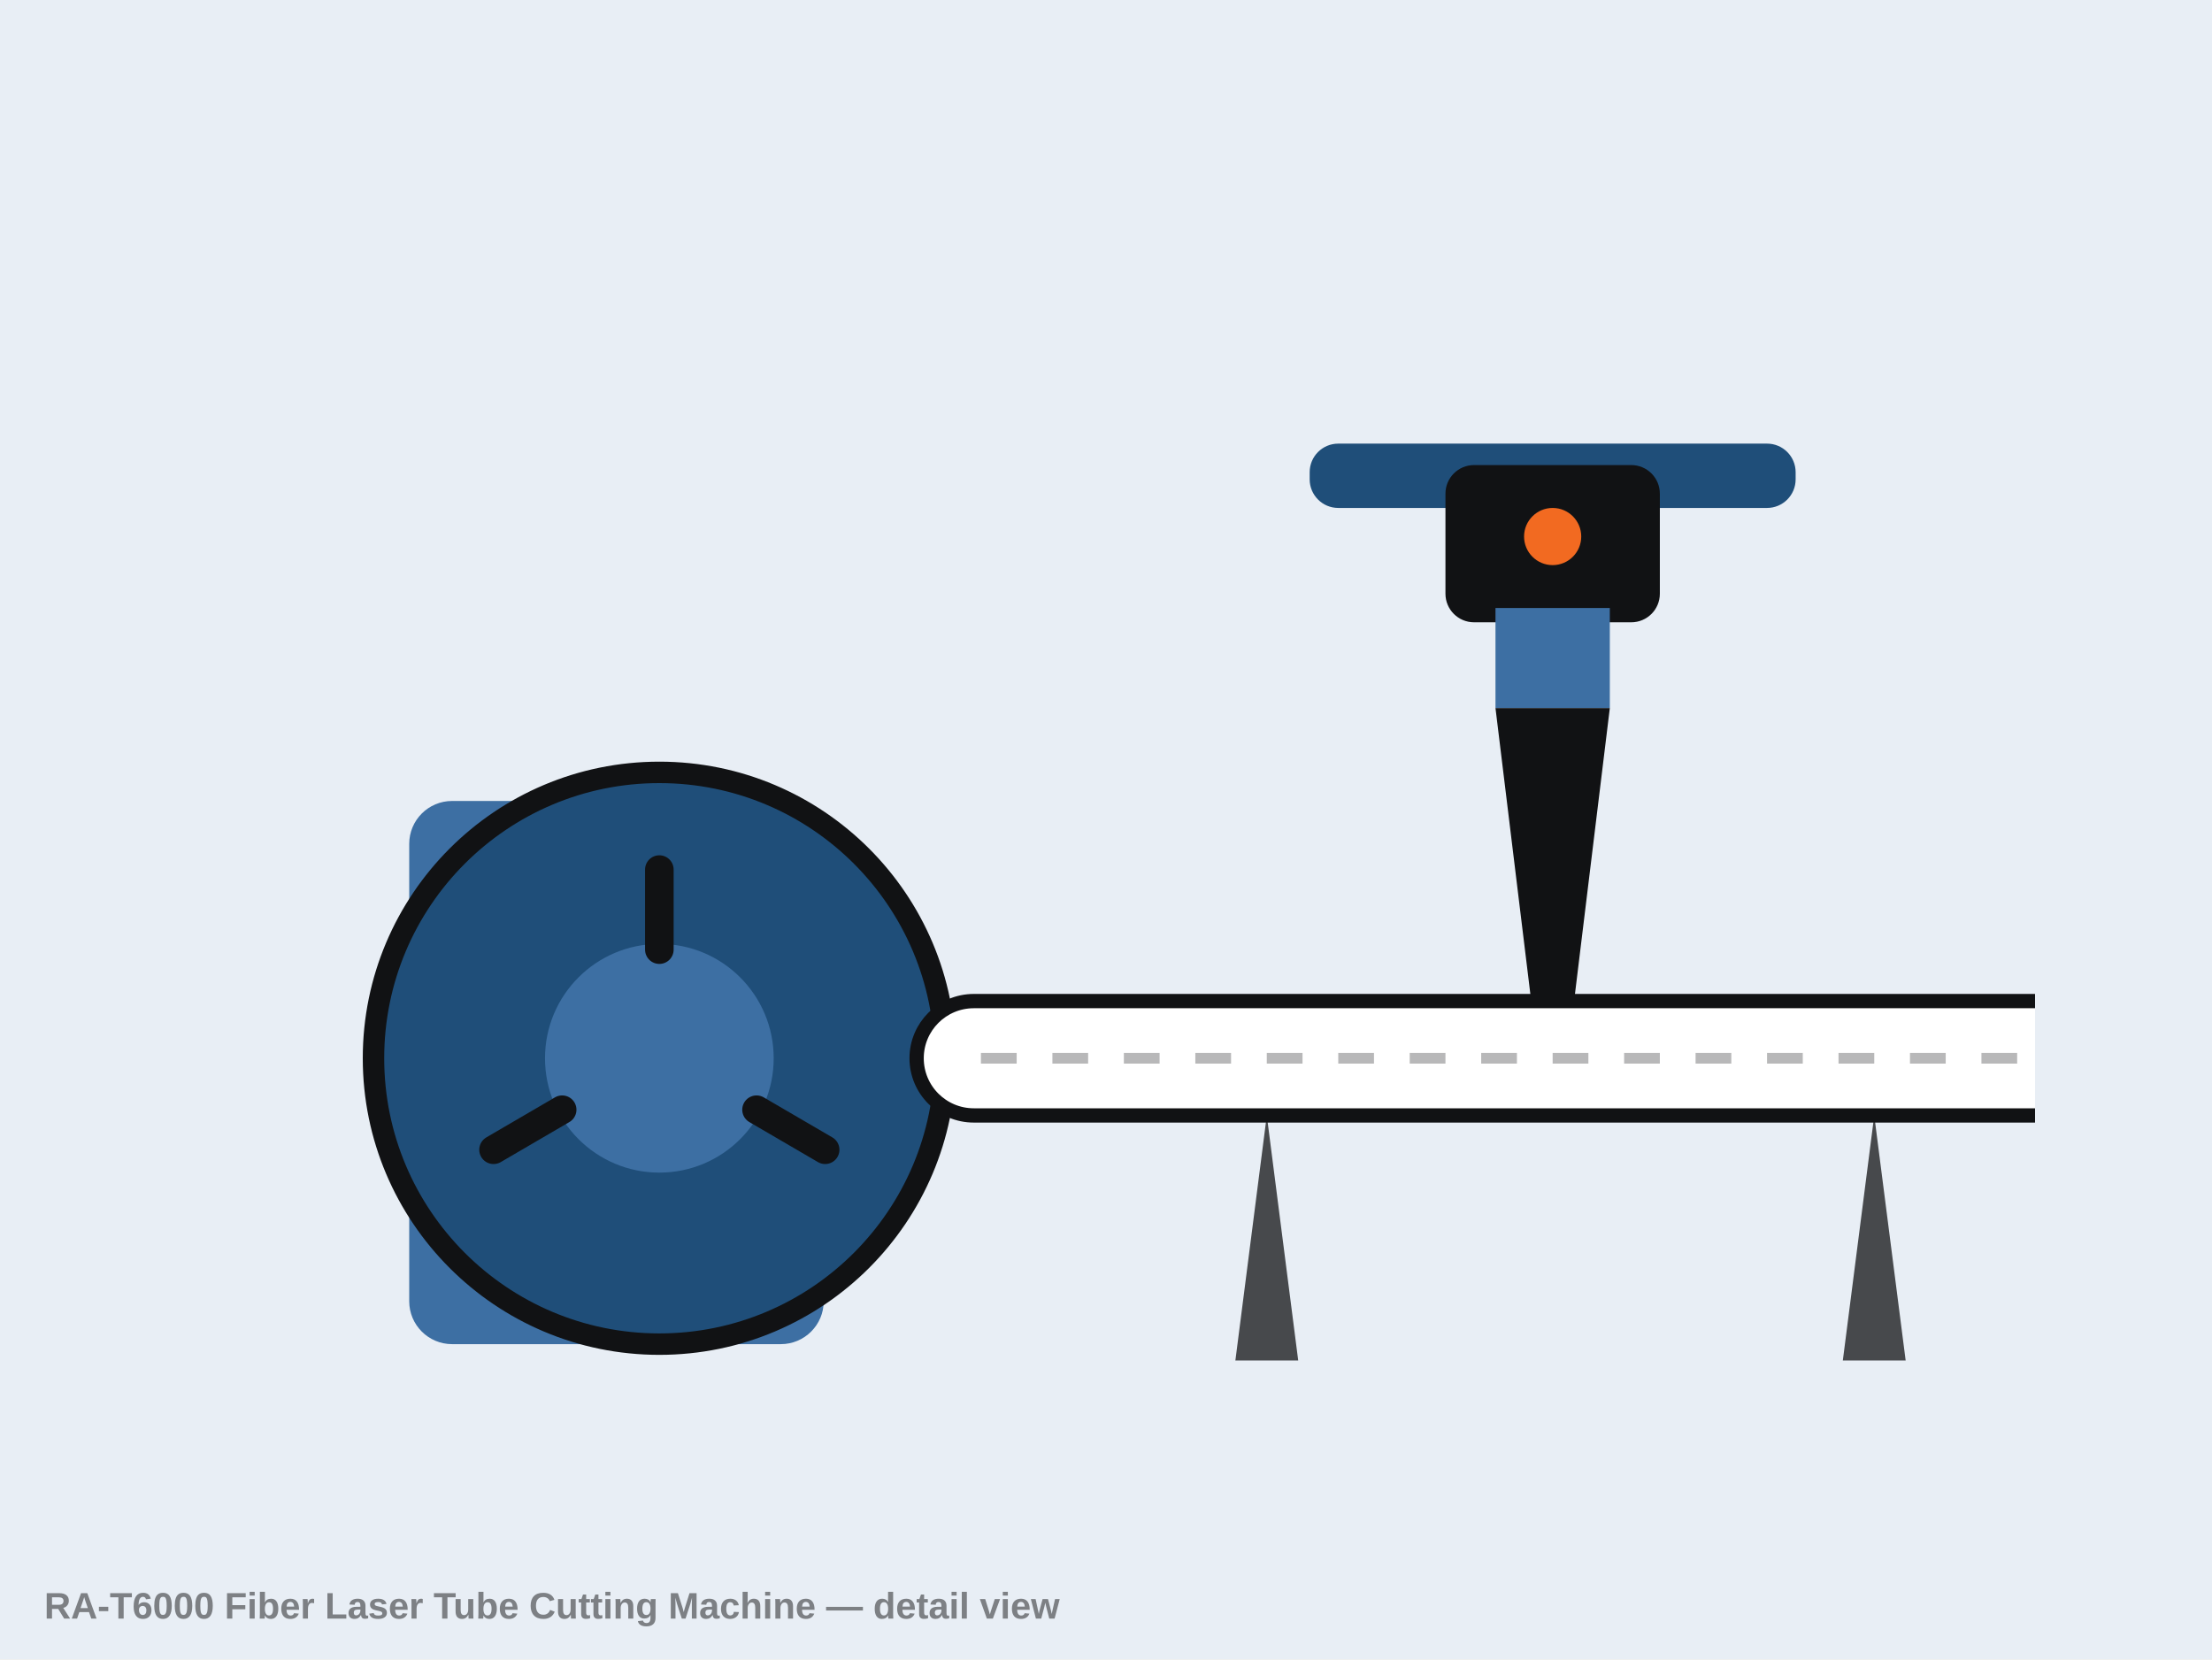
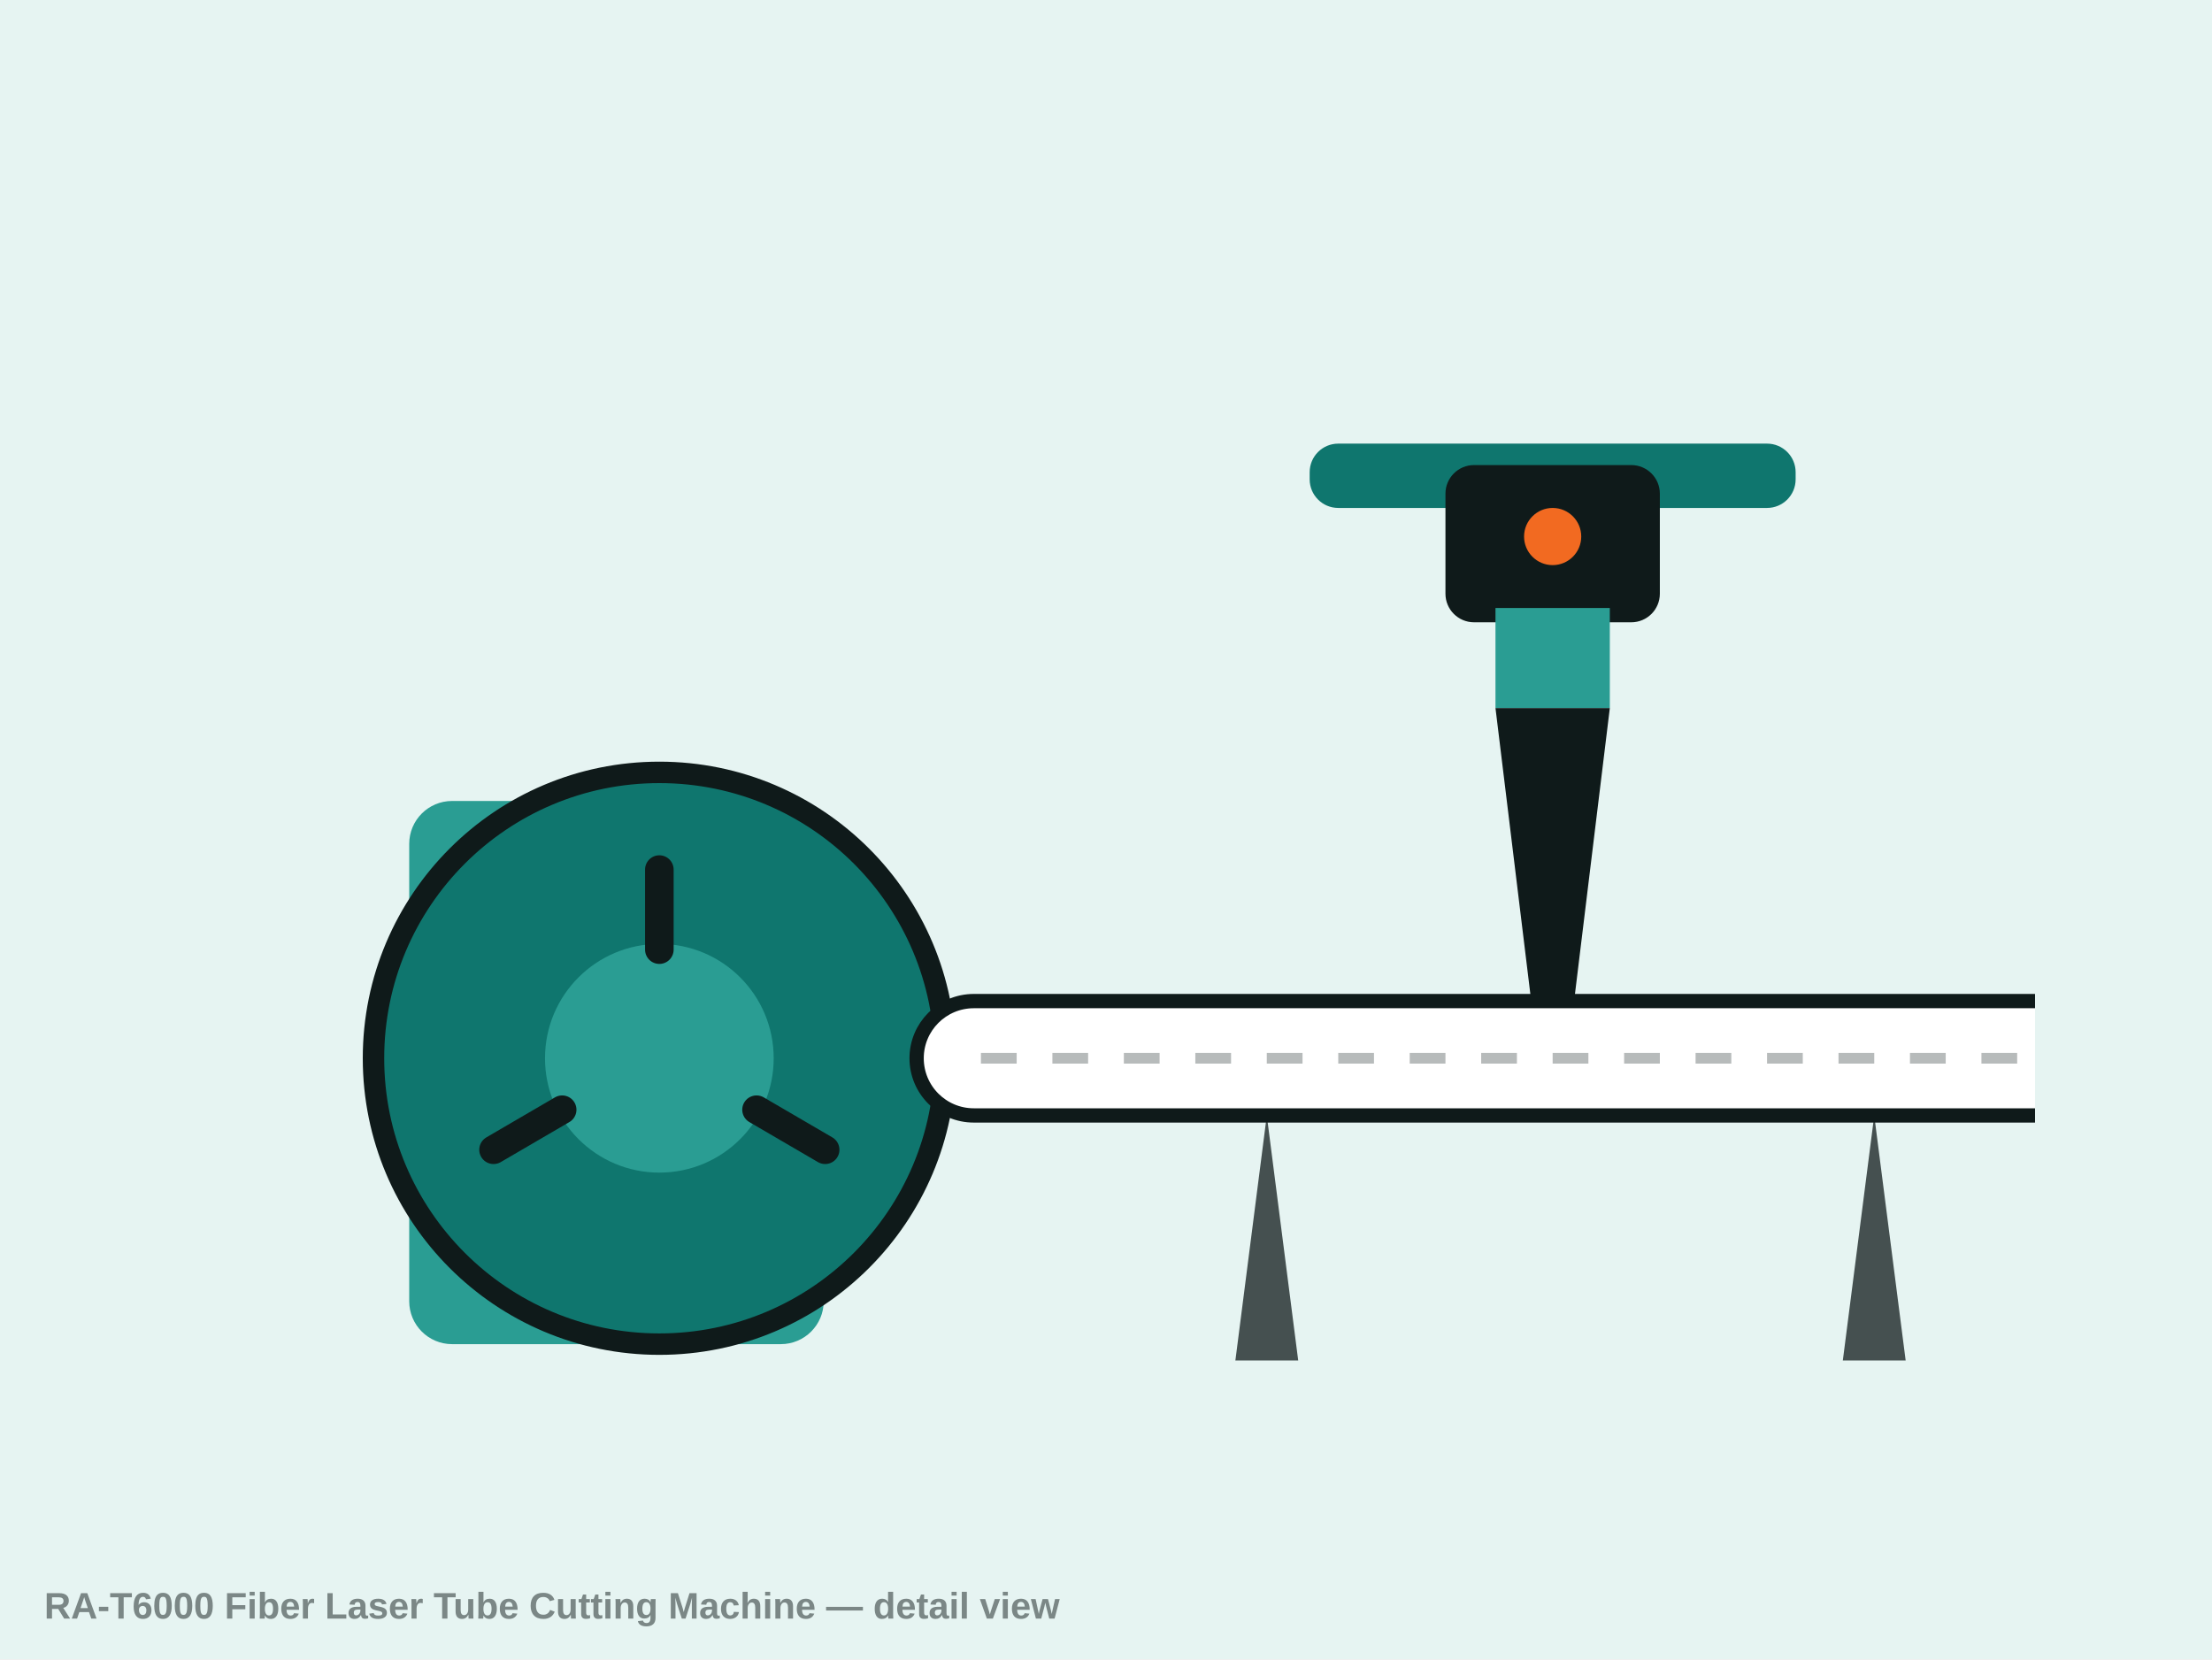
<svg xmlns="http://www.w3.org/2000/svg" width="1200" height="900" viewBox="0 0 1200 900">
-   <rect width="1200" height="900" fill="#E8EEF5" />
+   <rect width="1200" height="900" fill="#E6F4F2" />
  <g transform="translate(96 162) scale(1.8)">
    <svg x="0" y="0" width="560" height="320" viewBox="107.5 40 260 200" preserveAspectRatio="xMidYMid slice">
      <g>
-         <ellipse cx="270" cy="278" rx="270" ry="12" fill="#111214" opacity="0.16" />
-         <rect x="10" y="224" width="122" height="46" rx="6" fill="#3D6FA3" opacity="0.16" />
-         <rect x="15" y="228" width="112" height="8" rx="4" fill="#3D6FA3" stroke="#111214" stroke-width="1.2" />
-         <rect x="15" y="240" width="112" height="8" rx="4" fill="#E1E2E5" stroke="#111214" stroke-width="1.2" />
-         <rect x="15" y="252" width="112" height="8" rx="4" fill="#E1E2E5" stroke="#111214" stroke-width="1.2" />
-         <rect x="40" y="258" width="480" height="14" rx="4" fill="#111214" />
-         <rect x="82" y="272" width="16" height="0" fill="#111214" />
-         <rect x="192" y="272" width="16" height="0" fill="#111214" />
-         <rect x="312" y="272" width="16" height="0" fill="#111214" />
-         <rect x="422" y="272" width="16" height="0" fill="#111214" />
-         <rect x="487" y="272" width="16" height="0" fill="#111214" />
-         <rect x="140" y="136" width="58" height="76" rx="6" fill="#3D6FA3" />
-         <circle cx="175" cy="172" r="40" fill="#1F4E79" />
-         <circle cx="175" cy="172" r="40" fill="none" stroke="#111214" stroke-width="3" />
-         <circle cx="175" cy="172" r="16" fill="#3D6FA3" />
-         <g stroke="#111214" stroke-width="4" stroke-linecap="round">
+         <ellipse cx="270" cy="278" rx="270" ry="12" fill="#0F1A1A" opacity="0.16" />
+         <rect x="10" y="224" width="122" height="46" rx="6" fill="#2A9D93" opacity="0.16" />
+         <rect x="15" y="228" width="112" height="8" rx="4" fill="#2A9D93" stroke="#0F1A1A" stroke-width="1.2" />
+         <rect x="15" y="240" width="112" height="8" rx="4" fill="#E1E2E5" stroke="#0F1A1A" stroke-width="1.2" />
+         <rect x="15" y="252" width="112" height="8" rx="4" fill="#E1E2E5" stroke="#0F1A1A" stroke-width="1.2" />
+         <rect x="40" y="258" width="480" height="14" rx="4" fill="#0F1A1A" />
+         <rect x="82" y="272" width="16" height="0" fill="#0F1A1A" />
+         <rect x="192" y="272" width="16" height="0" fill="#0F1A1A" />
+         <rect x="312" y="272" width="16" height="0" fill="#0F1A1A" />
+         <rect x="422" y="272" width="16" height="0" fill="#0F1A1A" />
+         <rect x="487" y="272" width="16" height="0" fill="#0F1A1A" />
+         <rect x="140" y="136" width="58" height="76" rx="6" fill="#2A9D93" />
+         <circle cx="175" cy="172" r="40" fill="#0F766E" />
+         <circle cx="175" cy="172" r="40" fill="none" stroke="#0F1A1A" stroke-width="3" />
+         <circle cx="175" cy="172" r="16" fill="#2A9D93" />
+         <g stroke="#0F1A1A" stroke-width="4" stroke-linecap="round">
          <line x1="175" y1="145.6" x2="175" y2="156.8" />
          <line x1="198.2" y1="184.8" x2="188.6" y2="179.2" />
          <line x1="151.8" y1="184.8" x2="161.4" y2="179.2" />
        </g>
-         <path d="M250 258 L260 180 L270 258 Z" fill="#111214" opacity="0.75" />
-         <path d="M335 258 L345 180 L355 258 Z" fill="#111214" opacity="0.75" />
-         <rect x="211" y="164" width="204" height="16" rx="8" fill="#FFFFFF" stroke="#111214" stroke-width="2" />
-         <line x1="220" y1="172" x2="380" y2="172" stroke="#111214" stroke-width="1.5" opacity="0.3" stroke-dasharray="5 5" />
-         <circle cx="415" cy="172" r="15" fill="#1F4E79" stroke="#111214" stroke-width="2" />
-         <rect x="266" y="86" width="68" height="9" rx="4" fill="#1F4E79" />
+         <path d="M250 258 L260 180 L270 258 Z" fill="#0F1A1A" opacity="0.75" />
+         <path d="M335 258 L345 180 L355 258 Z" fill="#0F1A1A" opacity="0.75" />
+         <rect x="211" y="164" width="204" height="16" rx="8" fill="#FFFFFF" stroke="#0F1A1A" stroke-width="2" />
+         <line x1="220" y1="172" x2="380" y2="172" stroke="#0F1A1A" stroke-width="1.5" opacity="0.3" stroke-dasharray="5 5" />
+         <circle cx="415" cy="172" r="15" fill="#0F766E" stroke="#0F1A1A" stroke-width="2" />
+         <rect x="266" y="86" width="68" height="9" rx="4" fill="#0F766E" />
        <g>
-           <rect x="285" y="89" width="30" height="22" rx="4" fill="#111214" />
-           <rect x="292" y="109" width="16" height="14" fill="#3D6FA3" />
-           <path d="M292 123 L308 123 L303 164 L297 164 Z" fill="#111214" />
+           <rect x="285" y="89" width="30" height="22" rx="4" fill="#0F1A1A" />
+           <rect x="292" y="109" width="16" height="14" fill="#2A9D93" />
+           <path d="M292 123 L308 123 L303 164 L297 164 Z" fill="#0F1A1A" />
          <circle cx="300" cy="99" r="4" fill="#F26A21" />
        </g>
        <g>
-           <rect x="430" y="160" width="58" height="24" rx="12" fill="#FFFFFF" stroke="#111214" stroke-width="2" />
-           <line x1="452" y1="160" x2="452" y2="184" stroke="#111214" stroke-width="1.5" stroke-dasharray="3 3" />
-           <line x1="470" y1="160" x2="470" y2="184" stroke="#111214" stroke-width="1.5" stroke-dasharray="3 3" />
+           <rect x="430" y="160" width="58" height="24" rx="12" fill="#FFFFFF" stroke="#0F1A1A" stroke-width="2" />
+           <line x1="452" y1="160" x2="452" y2="184" stroke="#0F1A1A" stroke-width="1.5" stroke-dasharray="3 3" />
+           <line x1="470" y1="160" x2="470" y2="184" stroke="#0F1A1A" stroke-width="1.5" stroke-dasharray="3 3" />
        </g>
        <g>
-           <rect x="498" y="78" width="60" height="100" rx="5" fill="#1F4E79" />
-           <rect x="498" y="78" width="60" height="10" fill="#3D6FA3" />
+           <rect x="498" y="78" width="60" height="100" rx="5" fill="#0F766E" />
+           <rect x="498" y="78" width="60" height="10" fill="#2A9D93" />
          <g>
-             <rect x="506" y="94" width="44" height="42" rx="3" fill="#111214" />
-             <rect x="509" y="97" width="38" height="36" rx="2" fill="#3D6FA3" opacity="0.9" />
+             <rect x="506" y="94" width="44" height="42" rx="3" fill="#0F1A1A" />
+             <rect x="509" y="97" width="38" height="36" rx="2" fill="#2A9D93" opacity="0.9" />
            <rect x="512" y="111.64" width="32" height="5.88" fill="#F26A21" opacity="0.85" />
            <rect x="512" y="120.88" width="19.2" height="4.2" fill="#FFFFFF" opacity="0.7" />
          </g>
          <g>
-             <rect x="506" y="146" width="44" height="16" rx="2" fill="#FFFFFF" stroke="#111214" stroke-width="1" />
-             <text x="528" y="156.72" text-anchor="middle" font-family="Arial, sans-serif" font-size="8" font-weight="700" fill="#111214" letter-spacing="0.5">RA-T6000</text>
+             <rect x="506" y="146" width="44" height="16" rx="2" fill="#FFFFFF" stroke="#0F1A1A" stroke-width="1" />
+             <text x="528" y="156.72" text-anchor="middle" font-family="Arial, sans-serif" font-size="8" font-weight="700" fill="#0F1A1A" letter-spacing="0.5">RA-T6000</text>
          </g>
          <circle cx="528" cy="168" r="4" fill="#F26A21" />
        </g>
        <g>
-           <rect x="465" y="214" width="12.76" height="58" rx="6.38" fill="#3D6FA3" />
+           <rect x="465" y="214" width="12.76" height="58" rx="6.38" fill="#2A9D93" />
          <rect x="466.531" y="224.44" width="9.698" height="5.8" fill="#FFFFFF" opacity="0.55" />
-           <rect x="468.573" y="208.78" width="5.614" height="6.38" rx="2" fill="#111214" />
+           <rect x="468.573" y="208.78" width="5.614" height="6.38" rx="2" fill="#0F1A1A" />
        </g>
      </g>
    </svg>
  </g>
-   <text x="24" y="878" font-family="Arial, sans-serif" font-size="20" font-weight="600" fill="#111214" opacity="0.5">RA-T6000 Fiber Laser Tube Cutting Machine — detail view</text>
+   <text x="24" y="878" font-family="Arial, sans-serif" font-size="20" font-weight="600" fill="#0F1A1A" opacity="0.5">RA-T6000 Fiber Laser Tube Cutting Machine — detail view</text>
</svg>
